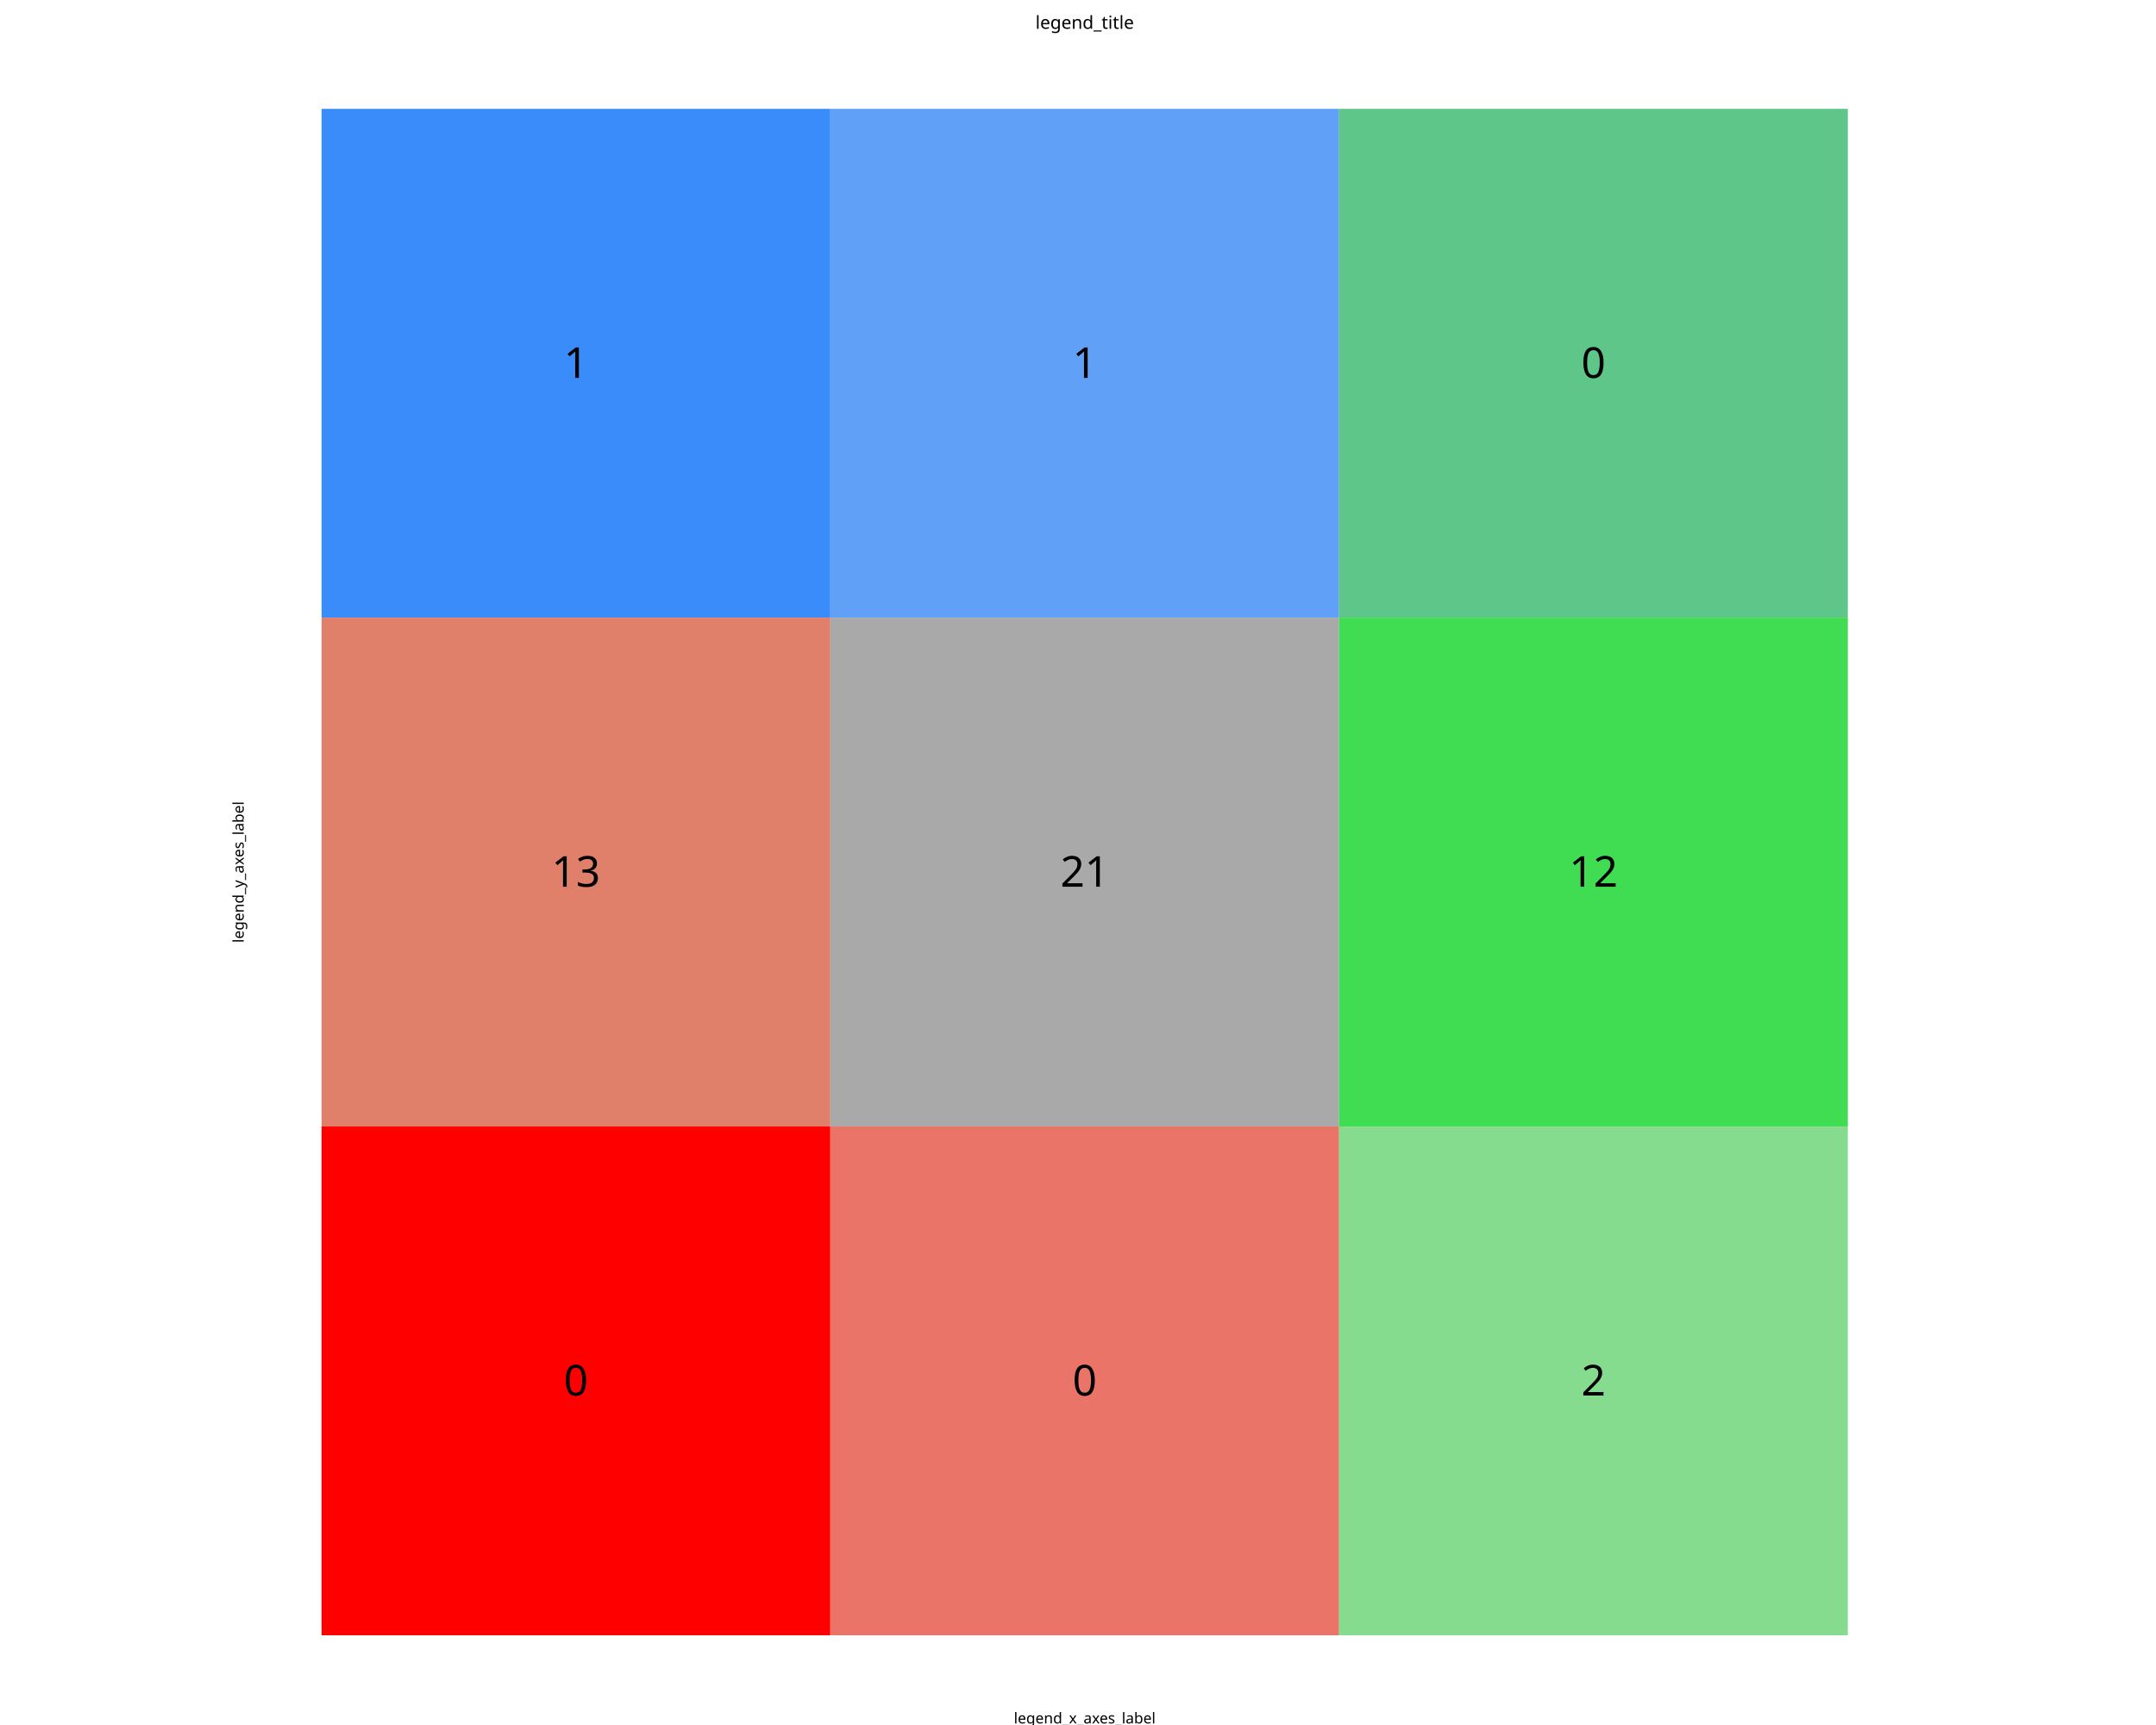
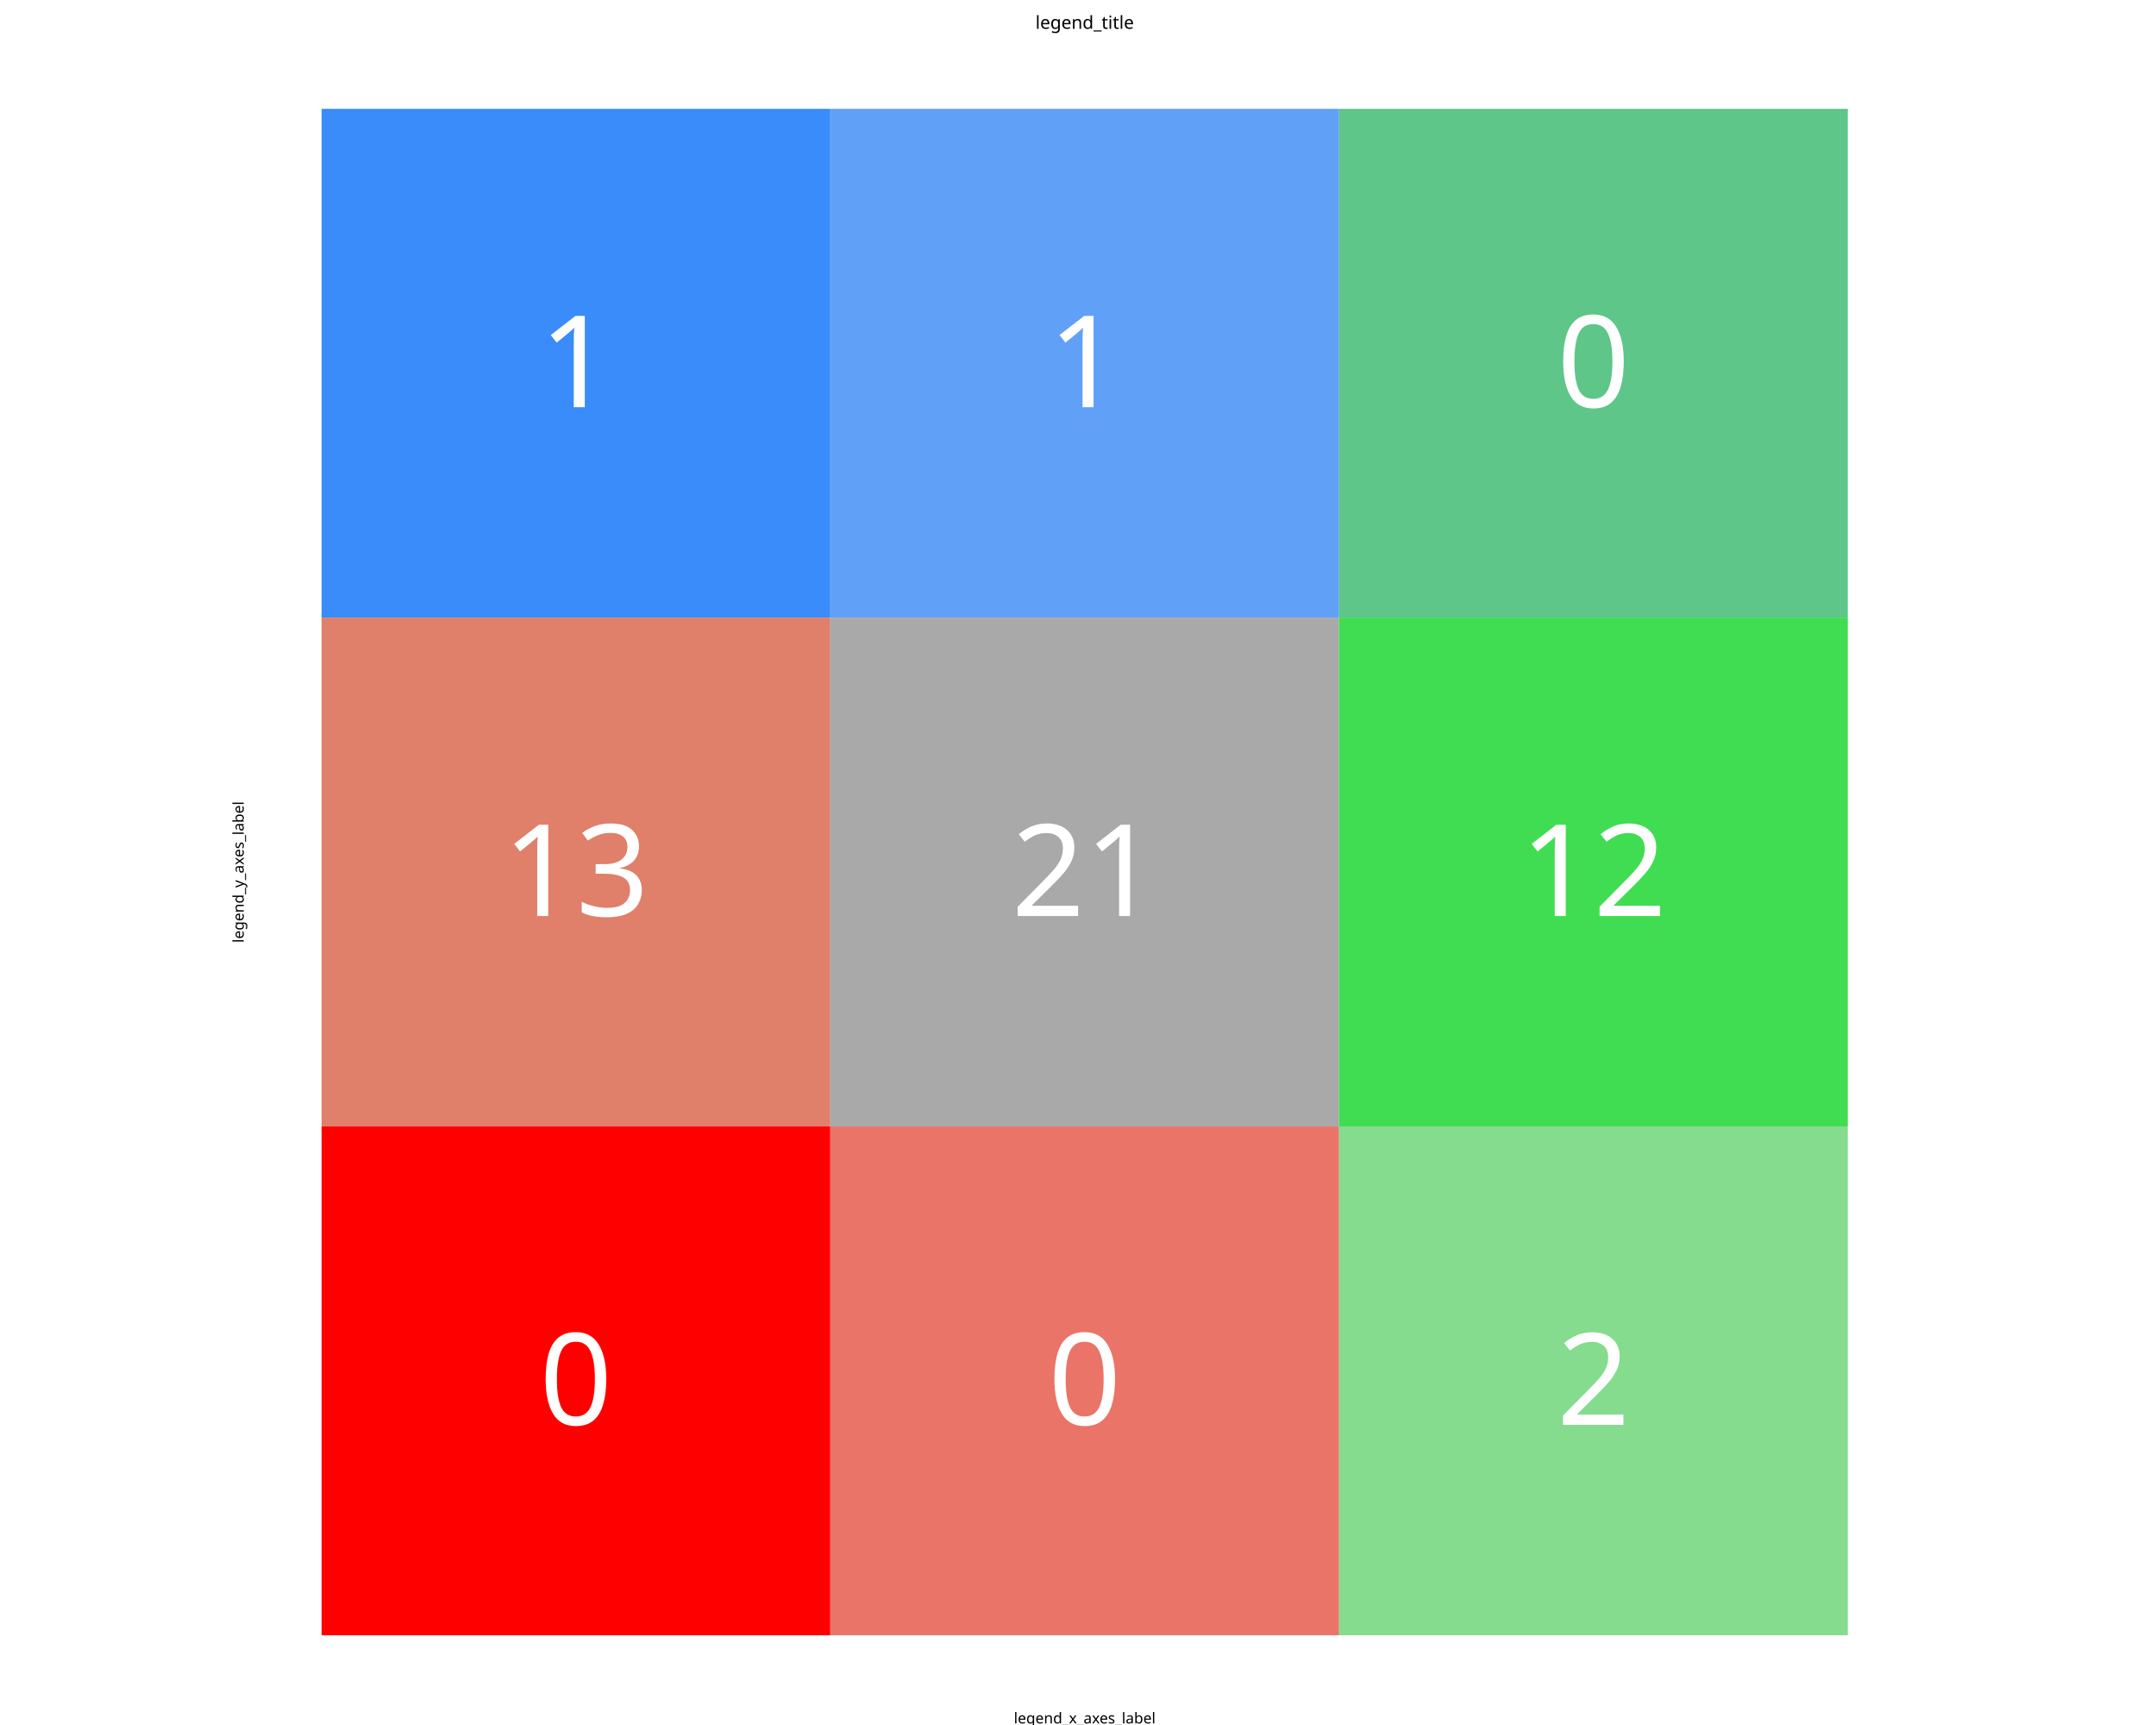
<svg xmlns="http://www.w3.org/2000/svg" class="svglite" data-engine-version="2.0" width="720.00pt" height="576.00pt" viewBox="0 0 720.00 576.00">
  <defs>
    <style type="text/css">
    .svglite line, .svglite polyline, .svglite polygon, .svglite path, .svglite rect, .svglite circle {
      fill: none;
      stroke: #000000;
      stroke-linecap: round;
      stroke-linejoin: round;
      stroke-miterlimit: 10.00;
    }
  </style>
  </defs>
  <rect width="100%" height="100%" style="stroke: none; fill: #FFFFFF;" />
  <defs>
    <clipPath id="cpMC4wMHw3MjAuMDB8MC4wMHw1NzYuMDA=">
      <rect x="0.00" y="0.00" width="720.00" height="576.00" />
    </clipPath>
  </defs>
  <g clip-path="url(#cpMC4wMHw3MjAuMDB8MC4wMHw1NzYuMDA=)">
</g>
  <defs>
    <clipPath id="cpODEuOTF8NjQyLjU3fDEwLjg1fDU3MS41Mg==">
      <rect x="81.91" y="10.85" width="560.67" height="560.67" />
    </clipPath>
  </defs>
  <g clip-path="url(#cpODEuOTF8NjQyLjU3fDEwLjg1fDU3MS41Mg==)">
    <rect x="107.39" y="36.34" width="169.90" height="169.90" style="stroke-width: 0.21; stroke: none; stroke-linecap: butt; stroke-linejoin: miter; fill: #398CF9;" />
    <rect x="277.29" y="36.34" width="169.90" height="169.90" style="stroke-width: 0.21; stroke: none; stroke-linecap: butt; stroke-linejoin: miter; fill: #60A1F7;" />
    <rect x="447.19" y="36.34" width="169.90" height="169.90" style="stroke-width: 0.21; stroke: none; stroke-linecap: butt; stroke-linejoin: miter; fill: #5DC688;" />
    <rect x="107.39" y="206.24" width="169.90" height="169.90" style="stroke-width: 0.21; stroke: none; stroke-linecap: butt; stroke-linejoin: miter; fill: #E07F6A;" />
    <rect x="277.29" y="206.24" width="169.90" height="169.90" style="stroke-width: 0.21; stroke: none; stroke-linecap: butt; stroke-linejoin: miter; fill: #A9A9A9;" />
    <rect x="447.19" y="206.24" width="169.90" height="169.90" style="stroke-width: 0.21; stroke: none; stroke-linecap: butt; stroke-linejoin: miter; fill: #40DD52;" />
    <rect x="107.39" y="376.14" width="169.90" height="169.90" style="stroke-width: 0.21; stroke: none; stroke-linecap: butt; stroke-linejoin: miter; fill: #FF0000;" />
    <rect x="277.29" y="376.14" width="169.90" height="169.90" style="stroke-width: 0.21; stroke: none; stroke-linecap: butt; stroke-linejoin: miter; fill: #EA7467;" />
    <rect x="447.19" y="376.14" width="169.90" height="169.90" style="stroke-width: 0.21; stroke: none; stroke-linecap: butt; stroke-linejoin: miter; fill: #85DB8E;" />
-     <text x="192.34" y="126.18" text-anchor="middle" style="font-size: 14.23px; font-family: sans;" textLength="7.91px" lengthAdjust="spacingAndGlyphs">1</text>
-     <text x="362.24" y="126.18" text-anchor="middle" style="font-size: 14.23px; font-family: sans;" textLength="7.91px" lengthAdjust="spacingAndGlyphs">1</text>
-     <text x="532.14" y="126.18" text-anchor="middle" style="font-size: 14.23px; font-family: sans;" textLength="7.91px" lengthAdjust="spacingAndGlyphs">0</text>
-     <text x="192.34" y="296.08" text-anchor="middle" style="font-size: 14.23px; font-family: sans;" textLength="15.83px" lengthAdjust="spacingAndGlyphs">13</text>
-     <text x="362.24" y="296.08" text-anchor="middle" style="font-size: 14.23px; font-family: sans;" textLength="15.83px" lengthAdjust="spacingAndGlyphs">21</text>
-     <text x="532.14" y="296.08" text-anchor="middle" style="font-size: 14.23px; font-family: sans;" textLength="15.83px" lengthAdjust="spacingAndGlyphs">12</text>
-     <text x="192.34" y="465.98" text-anchor="middle" style="font-size: 14.23px; font-family: sans;" textLength="7.91px" lengthAdjust="spacingAndGlyphs">0</text>
-     <text x="362.24" y="465.98" text-anchor="middle" style="font-size: 14.23px; font-family: sans;" textLength="7.91px" lengthAdjust="spacingAndGlyphs">0</text>
-     <text x="532.14" y="465.98" text-anchor="middle" style="font-size: 14.23px; font-family: sans;" textLength="7.91px" lengthAdjust="spacingAndGlyphs">2</text>
+     <text x="192.34" y="135.97" text-anchor="middle" style="font-size: 42.68px; fill: #FFFFFF; font-family: sans;" textLength="23.74px" lengthAdjust="spacingAndGlyphs">1</text>
+     <text x="362.24" y="135.97" text-anchor="middle" style="font-size: 42.68px; fill: #FFFFFF; font-family: sans;" textLength="23.74px" lengthAdjust="spacingAndGlyphs">1</text>
+     <text x="532.14" y="135.97" text-anchor="middle" style="font-size: 42.68px; fill: #FFFFFF; font-family: sans;" textLength="23.74px" lengthAdjust="spacingAndGlyphs">0</text>
+     <text x="192.34" y="305.87" text-anchor="middle" style="font-size: 42.68px; fill: #FFFFFF; font-family: sans;" textLength="47.48px" lengthAdjust="spacingAndGlyphs">13</text>
+     <text x="362.24" y="305.87" text-anchor="middle" style="font-size: 42.68px; fill: #FFFFFF; font-family: sans;" textLength="47.48px" lengthAdjust="spacingAndGlyphs">21</text>
+     <text x="532.14" y="305.87" text-anchor="middle" style="font-size: 42.68px; fill: #FFFFFF; font-family: sans;" textLength="47.48px" lengthAdjust="spacingAndGlyphs">12</text>
+     <text x="192.34" y="475.77" text-anchor="middle" style="font-size: 42.68px; fill: #FFFFFF; font-family: sans;" textLength="23.74px" lengthAdjust="spacingAndGlyphs">0</text>
+     <text x="362.24" y="475.77" text-anchor="middle" style="font-size: 42.68px; fill: #FFFFFF; font-family: sans;" textLength="23.74px" lengthAdjust="spacingAndGlyphs">0</text>
+     <text x="532.14" y="475.77" text-anchor="middle" style="font-size: 42.68px; fill: #FFFFFF; font-family: sans;" textLength="23.74px" lengthAdjust="spacingAndGlyphs">2</text>
  </g>
  <g clip-path="url(#cpMC4wMHw3MjAuMDB8MC4wMHw1NzYuMDA=)">
    <text x="362.24" y="575.48" text-anchor="middle" style="font-size: 5.00px; font-family: sans;" textLength="46.99px" lengthAdjust="spacingAndGlyphs">legend_x_axes_label</text>
    <text transform="translate(81.39,291.19) rotate(-90)" text-anchor="middle" style="font-size: 5.00px; font-family: sans;" textLength="46.99px" lengthAdjust="spacingAndGlyphs">legend_y_axes_label</text>
    <text x="362.24" y="9.61" text-anchor="middle" style="font-size: 6.00px; font-family: sans;" textLength="30.69px" lengthAdjust="spacingAndGlyphs">legend_title</text>
  </g>
</svg>
